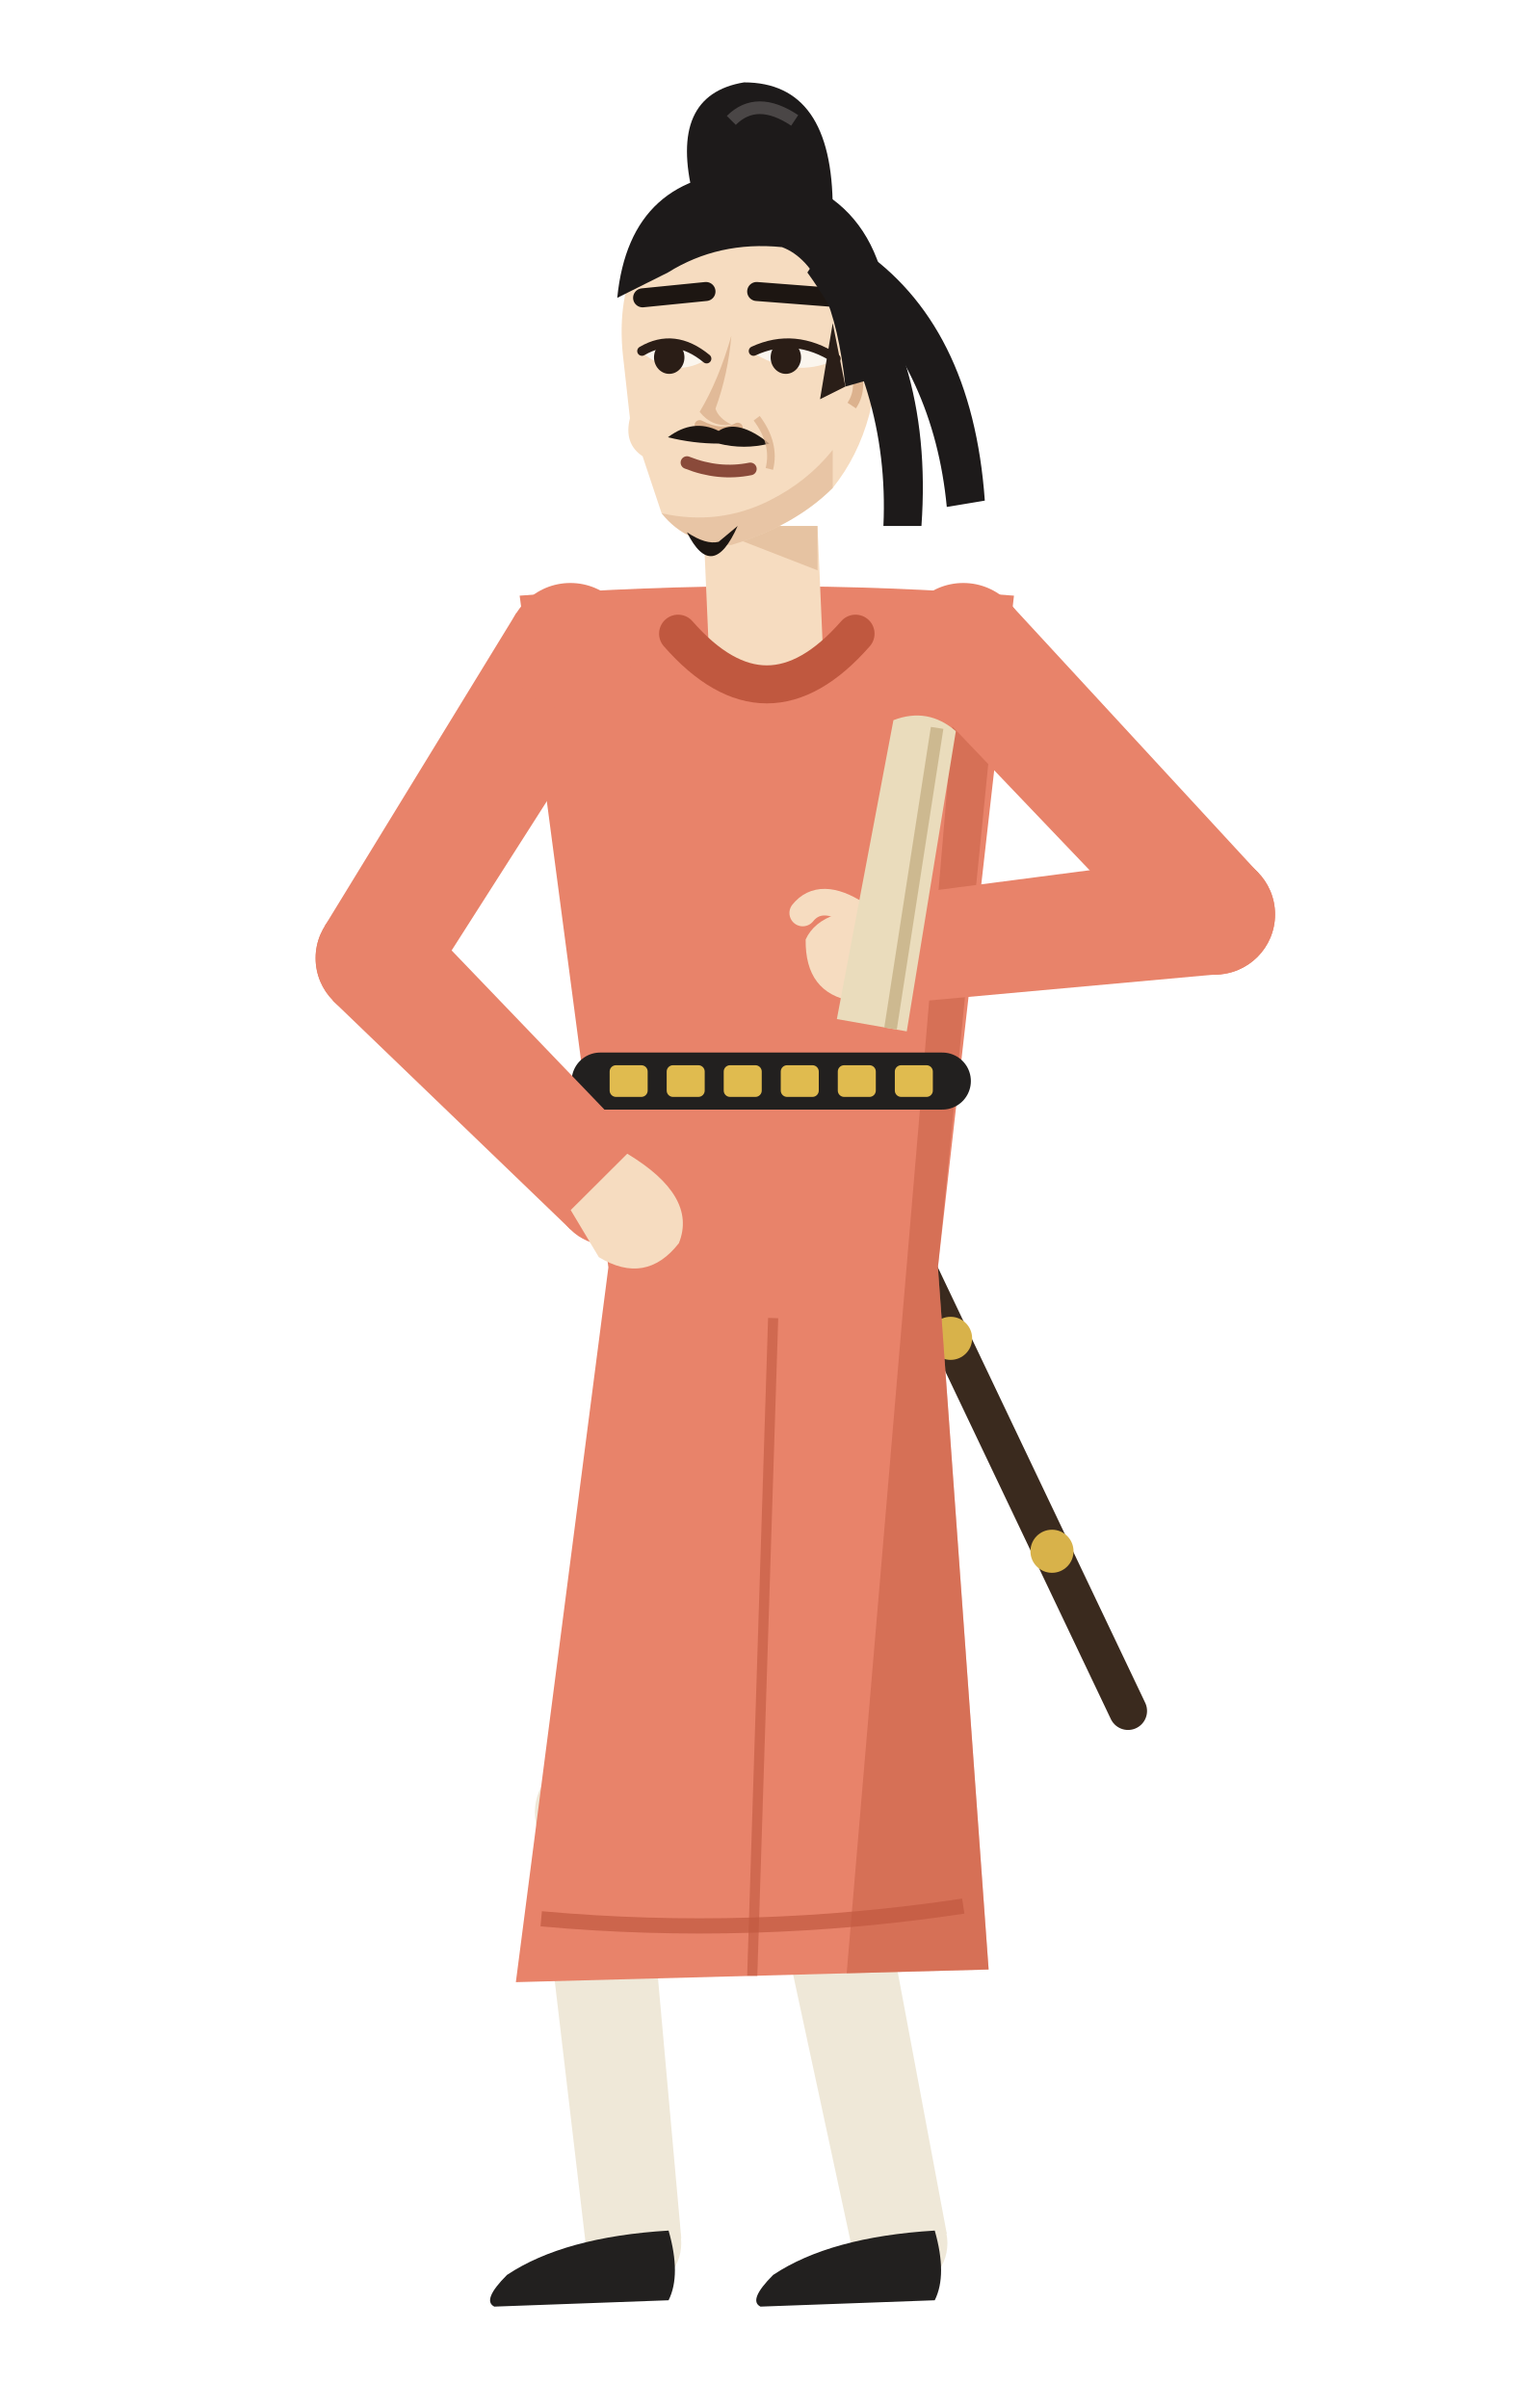
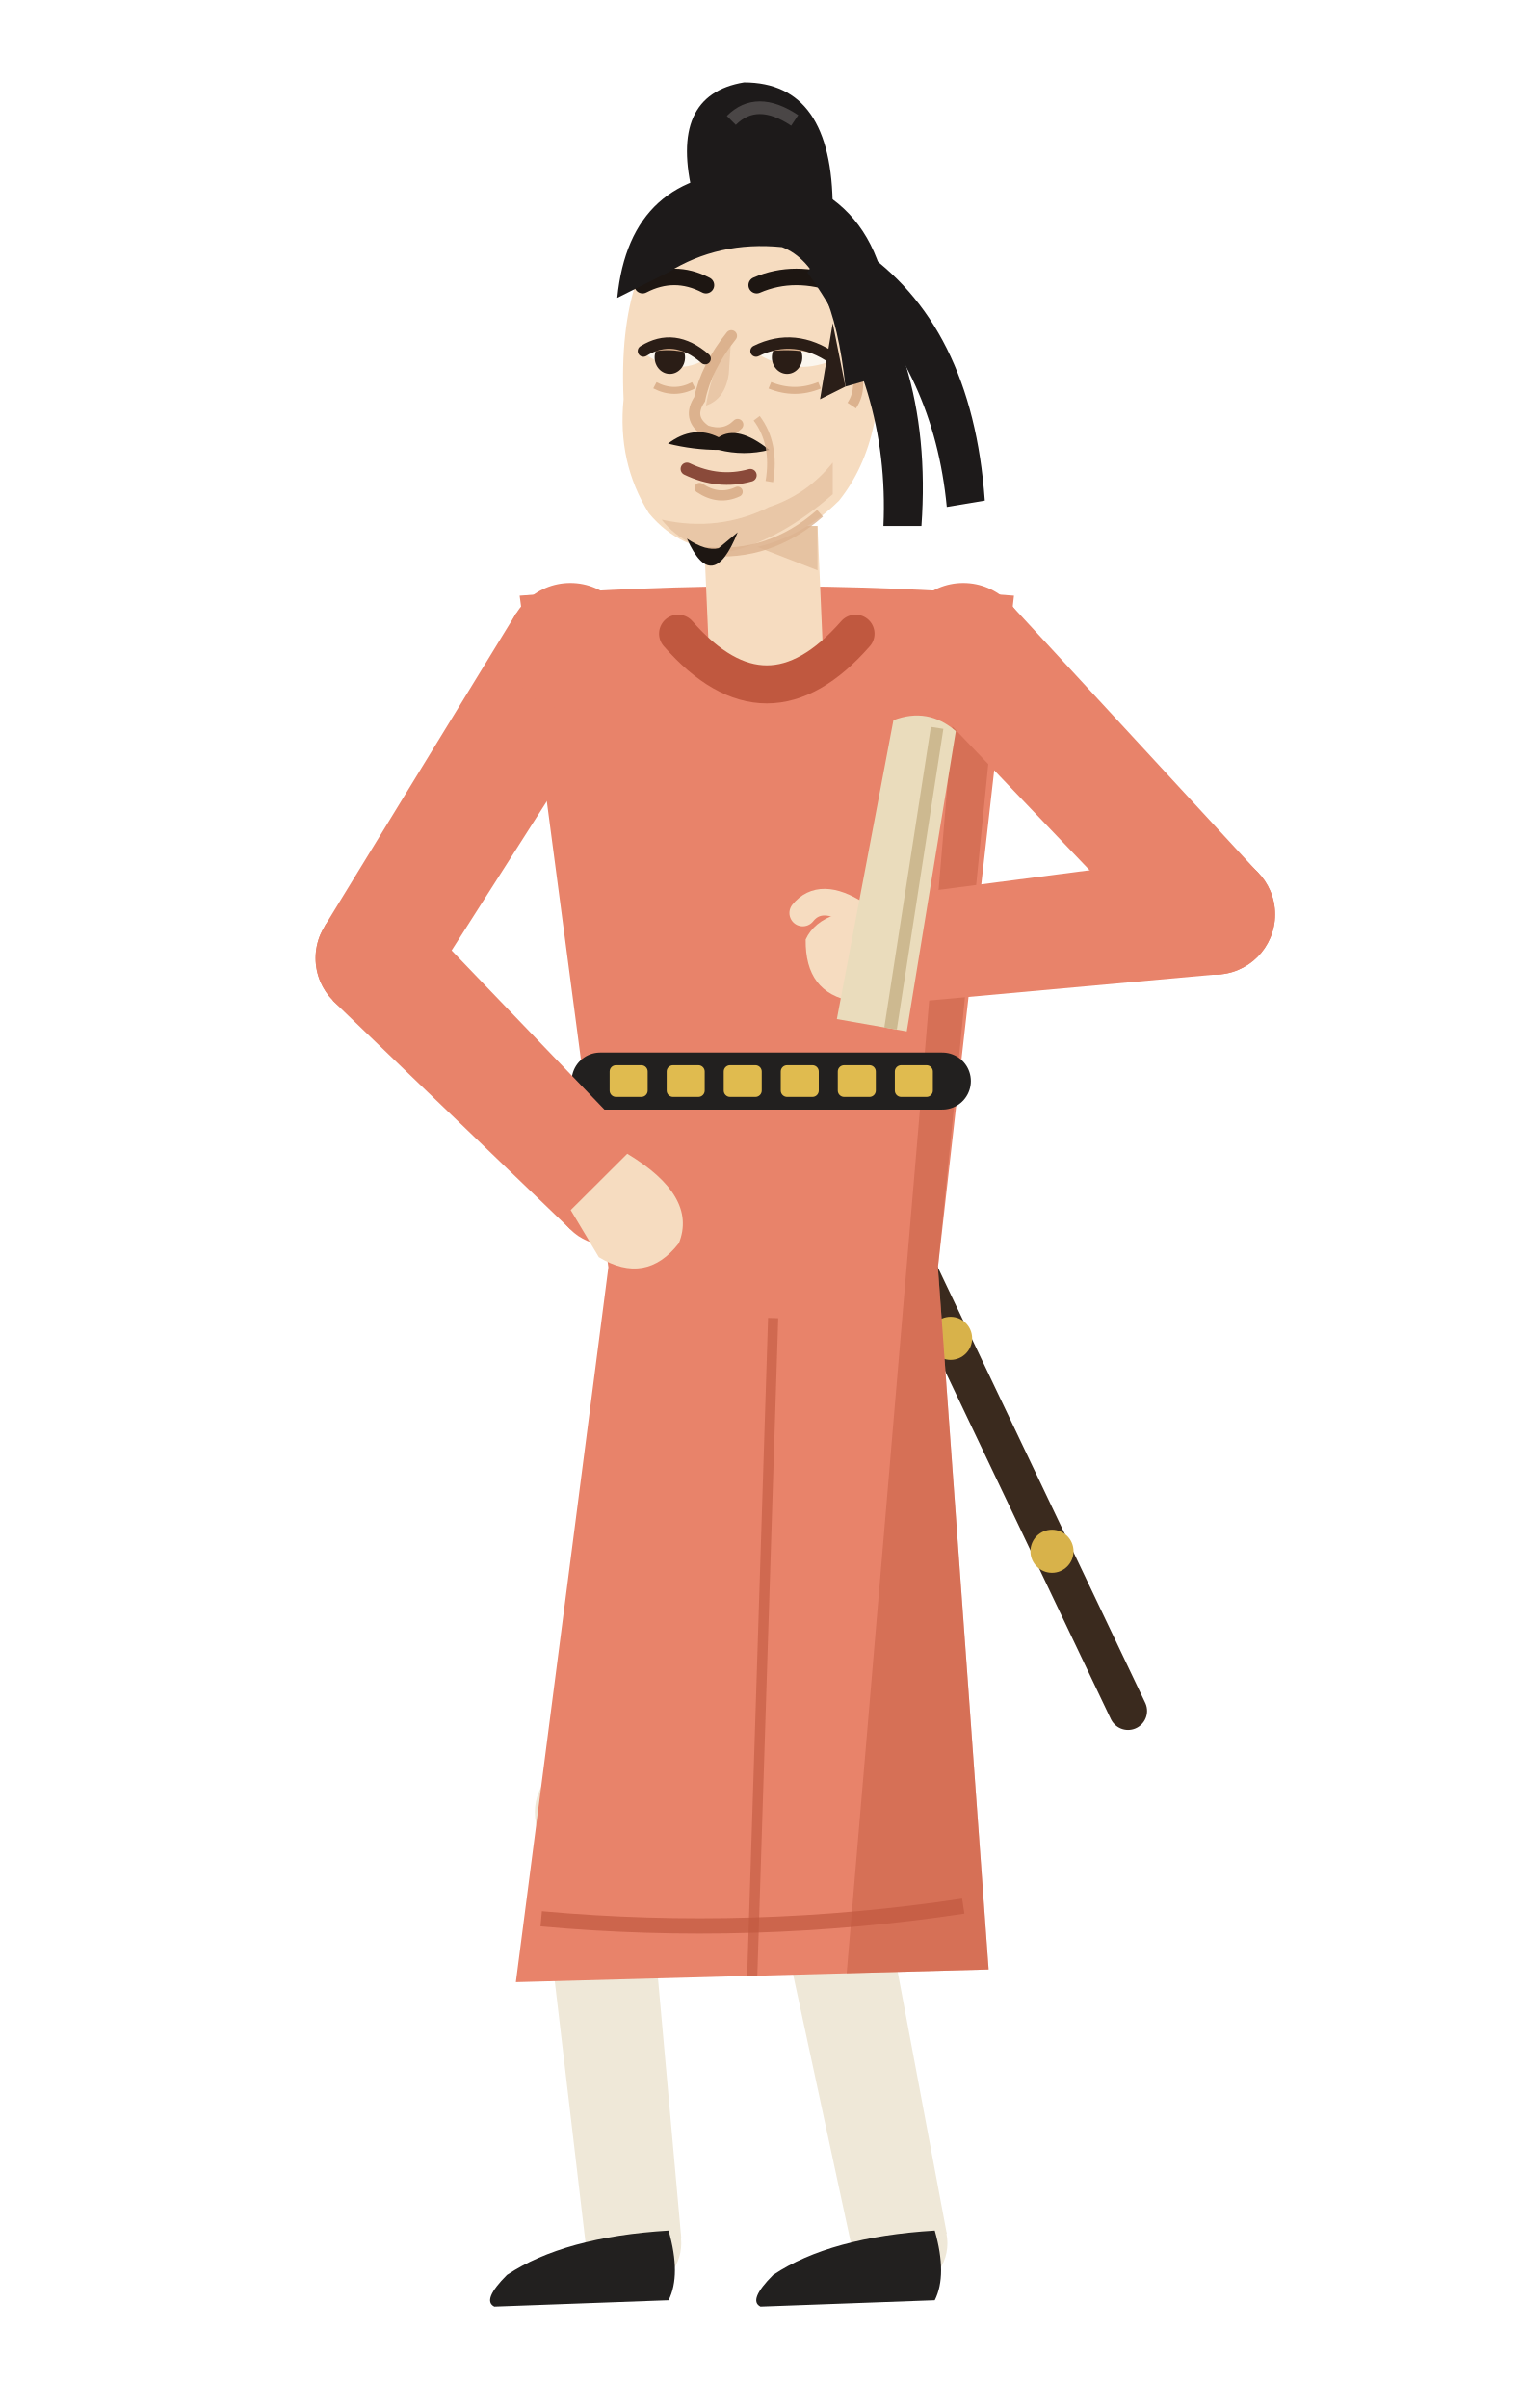
<svg xmlns="http://www.w3.org/2000/svg" width="240" height="380" viewBox="0 -20 240 380">
  <path d="M138 166 L178 250" stroke="#3a2a1e" stroke-width="6" stroke-linecap="round" />
  <path d="M133 156 L138 166" stroke="#d8b24a" stroke-width="6" stroke-linecap="round" />
  <circle cx="150" cy="191.2" r="3.4" fill="#d8b24a" />
  <circle cx="166" cy="224.8" r="3.4" fill="#d8b24a" />
  <path d="M120.2 268.6 L134.6 335.5 L149.4 332.5 L136.8 265.3 Z" fill="#efe8d8" />
  <circle cx="128.5" cy="266.9" r="8.5" fill="#efe8d8" />
  <circle cx="142" cy="334" r="7.5" fill="#efe8d8" />
  <path d="M147.5 332 Q131 333 122 339 Q118 343 120 344 L147.5 343 Q149.5 339 147.5 332 Z" fill="#22201f" />
  <path d="M84.5 266.8 L92.5 334.8 L107.5 333.2 L101.4 265.1 Z" fill="#efe8d8" />
  <circle cx="92.9" cy="266" r="8.5" fill="#efe8d8" />
  <circle cx="100" cy="334" r="7.5" fill="#efe8d8" />
  <path d="M105.5 332 Q89 333 80 339 Q76 343 78 344 L105.5 343 Q107.5 339 105.5 332 Z" fill="#22201f" />
  <path d="M82 74 Q121 71 160 74 L148 180 L156 290.8 Q118.7 291.8 81.4 292.8 L96 180 Z" fill="#e8836a" />
  <path d="M150.7 89.8 L158 80 L148 180 L156 290.8 L133.6 291.4 Z" fill="#c0583f" opacity=".45" />
  <path d="M122 188 L118.7 291.8" stroke="#c0583f" stroke-width="1.6" opacity=".6" />
  <path d="M85.4 282.8 Q118.7 285.8 152 280.8" stroke="#c0583f" stroke-width="2.4" fill="none" opacity=".7" />
  <path d="M94.7 150.6 L148.7 150.6" stroke="#22201f" stroke-width="9" stroke-linecap="round" />
  <rect x="96.2" y="148.1" width="6" height="5" rx="1" fill="#e0bb4f" />
  <rect x="105.2" y="148.1" width="6" height="5" rx="1" fill="#e0bb4f" />
  <rect x="114.2" y="148.1" width="6" height="5" rx="1" fill="#e0bb4f" />
  <rect x="123.2" y="148.1" width="6" height="5" rx="1" fill="#e0bb4f" />
  <rect x="132.2" y="148.1" width="6" height="5" rx="1" fill="#e0bb4f" />
  <rect x="141.2" y="148.1" width="6" height="5" rx="1" fill="#e0bb4f" />
  <path d="M112 86 L111 63 L129 63 L130 86 Z" fill="#f6dcc0" />
  <path d="M111 63 L129 63 L129 70 Z" fill="#dcb28e" opacity=".6" />
  <path d="M107 80 Q121 96 135 80" stroke="#c0583f" stroke-width="6" fill="none" stroke-linecap="round" />
  <g transform="translate(119.4 37) rotate(0) scale(-1 1)">
-     <path d="M-19 -6 Q-20 10 -12 20 Q-6 26 4 29 Q11 29 15 24 L18 15 Q21 13 20 9 L21 0 Q23 -16 12 -24 Q2 -29 -10 -26 Q-19 -20 -19 -6 Z" fill="#f6dcc0" />
-     <path d="M-12 20 Q-6 26 4 29 Q11 29 15 24 Q6 26 -2 22 Q-8 19 -12 14 Z" fill="#dcb28e" opacity=".55" />
-     <ellipse cx="-14" cy="3" rx="4.5" ry="7.5" fill="#f6dcc0" />
+     <path d="M-19 -6 Q-21 12 -13 22 Q-6 29 4 30 Q12 30 17 24 Q22 16 21 6 Q22 -16 11 -24 Q1 -29 -10 -26 Q-19 -20 -19 -6 Z" fill="#f6dcc0" />
+     <path d="M-12 21 Q-4 28 4 30 Q11 30 15 25 Q6 27 -2 23 Q-8 21 -12 16 Z" fill="#dcb28e" opacity=".5" />
+     <path d="M-10 24 Q-2 31 8 30" stroke="#dcb28e" stroke-width="1.4" fill="none" opacity=".8" />
+     <ellipse cx="-14" cy="3" rx="5" ry="7.5" fill="#f6dcc0" />
    <path d="M-15 0 q-2 4 0 7" stroke="#dcb28e" stroke-width="1.6" fill="none" />
-     <path d="M4 -4 Q6 3 9 8 Q7 10.5 4 10 Q6 9 6.5 7.5 Q4.5 2 4 -4 Z" fill="#dcb28e" opacity=".8" />
-     <path d="M3 10.5 q2.5 1.4 6 -.4" stroke="#dcb28e" stroke-width="1.6" fill="none" stroke-linecap="round" />
-     <path d="M-12 0 Q-6 -4 0 -1 Q-6 2.5 -12 0 Z" fill="#fbf6ee" />
-     <ellipse cx="-4.6" cy="-.6" rx="2.4" ry="2.6" fill="#2a1d16" />
-     <path d="M-12.5 -.4 Q-6 -4.6 0.5 -1.6" stroke="#2a1d16" stroke-width="1.5" fill="none" stroke-linecap="round" />
-     <path d="M8.4 0 Q13 -4 17.6 -1 Q13 2.5 8.4 0 Z" fill="#fbf6ee" />
-     <ellipse cx="13.8" cy="-.6" rx="2.4" ry="2.6" fill="#2a1d16" />
-     <path d="M7.9 -.4 Q13 -4.6 18.1 -1.6" stroke="#2a1d16" stroke-width="1.5" fill="none" stroke-linecap="round" />
-     <path d="M-13 -10 L0 -11" stroke="#1d1612" stroke-width="3" stroke-linecap="round" />
-     <path d="M8 -11 L18 -10" stroke="#1d1612" stroke-width="3" stroke-linecap="round" />
-     <path d="M1 17 Q6 18 11 16" stroke="#8a4a3a" stroke-width="2" fill="none" stroke-linecap="round" />
-     <path d="M-2 13 Q3 9 6 11 Q10 9 14 12 Q10 13 6 13 Q2 14 -2 13 Z" fill="#1d1612" />
-     <path d="M3 26 Q7 35 11 27 Q8 29 6 28.5 Z" fill="#1d1612" />
-     <path d="M0 9 Q-3 13 -2 17" stroke="#dcb28e" stroke-width="1.2" fill="none" opacity=".8" />
+     <path d="M4 -4 Q8 1 9 6 Q11 9 8 11 Q5 12 3 10" fill="none" stroke="#dcb28e" stroke-width="1.8" stroke-linecap="round" />
+     <path d="M4 -4 Q7 1 8 7 Q5 6 4.4 2 Z" fill="#dcb28e" opacity=".5" />
+     <path d="M-11.6 0 Q-6 -4.4 -0.4 -1 Q-6 2.2 -11.6 0 Z" fill="#fbf6ee" />
+     <ellipse cx="-4.8" cy="-0.6" rx="2.4" ry="2.6" fill="#2a1d16" />
+     <path d="M-12.1 -.3 Q-6 -4.18 0.1 -1.4 L-0.4 -1.32 Q-6 -2.42 -11.6 -.6 Z" fill="#dcb28e" />
+     <path d="M-12.1 -.4 Q-6 -4.62 0.1 -1.6" stroke="#2a1d16" stroke-width="1.8" fill="none" stroke-linecap="round" />
+     <path d="M-9.92 3.8 q3.92 1.6 7.84 0" stroke="#dcb28e" stroke-width="1.1" fill="none" />
+     <path d="M8.632 0 Q13 -4.4 17.368 -1 Q13 2.2 8.632 0 Z" fill="#fbf6ee" />
+     <ellipse cx="13.7" cy="-0.6" rx="2.4" ry="2.6" fill="#2a1d16" />
+     <path d="M8.132 -.3 Q13 -4.18 17.868 -1.4 L17.368 -1.32 Q13 -2.42 8.632 -.6 Z" fill="#dcb28e" />
+     <path d="M8.132 -.4 Q13 -4.62 17.868 -1.6" stroke="#2a1d16" stroke-width="1.8" fill="none" stroke-linecap="round" />
+     <path d="M9.942 3.8 q3.058 1.6 6.115 0" stroke="#dcb28e" stroke-width="1.1" fill="none" />
+     <path d="M-13 -12 Q-6 -14.6 0 -12" stroke="#1d1612" stroke-width="2.6" fill="none" stroke-linecap="round" />
+     <path d="M8 -12 Q13 -14.6 18 -12" stroke="#1d1612" stroke-width="2.6" fill="none" stroke-linecap="round" />
+     <path d="M1 18 Q6 19.4 11 17" stroke="#8a4a3a" stroke-width="2" fill="none" stroke-linecap="round" />
+     <path d="M3 20.6 Q6 22 9 20" stroke="#dcb28e" stroke-width="1.6" fill="none" stroke-linecap="round" />
+     <path d="M-2 14 Q3 10 6 12 Q10 10 14 13 Q10 14 6 14 Q2 15 -2 14 Z" fill="#1d1612" />
+     <path d="M3 27 Q7 37 11 28 Q8 30 6 29.5 Z" fill="#1d1612" />
+     <path d="M0 9 Q-3 13 -2 19" stroke="#dcb28e" stroke-width="1.2" fill="none" opacity=".8" />
    <path d="M-16 -18 Q-34 -6 -36 22 L-30 23 Q-28 2 -14 -12 Z" fill="#1d1a1a" />
    <path d="M-12 -20 Q-28 -2 -26 26 L-20 26 Q-21 4 -8 -14 Z" fill="#1d1a1a" />
    <path d="M-21 2 Q-23 -27 0 -30 Q20 -30 22 -10 Q18 -12 14 -14 Q6 -19 -4 -18 Q-12 -15 -14 4 Z" fill="#1d1a1a" />
    <path d="M-12 -24 Q-12 -44 2 -44 Q14 -42 10 -26 Z" fill="#1d1a1a" />
    <path d="M-6 -38 q6 -4 10 0" stroke="#4a4646" stroke-width="2" fill="none" />
    <path d="M-14 4 L-12 -6 L-10 6 Z" fill="#2a1e18" />
  </g>
  <path d="M144.7 88.8 L184.8 130.8 L198.6 117.8 L159.3 75.2 Z" fill="#e8836a" />
  <circle cx="152" cy="82" r="10" fill="#e8836a" />
  <circle cx="191.7" cy="124.3" r="9.5" fill="#e8836a" />
  <path d="M190.6 114.9 L139.1 121.6 L140.9 138.4 L192.7 133.7 Z" fill="#e8836a" />
  <circle cx="191.7" cy="124.3" r="9.5" fill="#e8836a" />
  <circle cx="140" cy="130" r="8.5" fill="#e8836a" />
  <g transform="translate(140 130) rotate(173.7) scale(1.05 -1.05)">
    <path d="M-2 -6 Q9 -8 12 -3 Q13 5 6 7 L-2 6 Z" fill="#f6dcc0" />
    <path d="M4 -6 Q9 -10 12 -7" stroke="#f6dcc0" stroke-width="4" stroke-linecap="round" fill="none" />
  </g>
  <g transform="translate(140 128) rotate(10)">
    <path d="M-5 -34 Q0 -37 5 -34 L5.6 14 L-5.6 14 Z" fill="#eadcbc" />
    <path d="M2 -34 L3 14" stroke="#cdb990" stroke-width="2" />
  </g>
  <path d="M81.5 76.7 L51.2 126.2 L67.3 136.2 L98.5 87.3 Z" fill="#e8836a" />
  <circle cx="90" cy="82" r="10" fill="#e8836a" />
  <circle cx="59.3" cy="131.2" r="9.5" fill="#e8836a" />
  <path d="M52.5 137.9 L90 174 L102 162 L66 124.5 Z" fill="#e8836a" />
  <circle cx="59.3" cy="131.2" r="9.5" fill="#e8836a" />
  <circle cx="96" cy="168" r="8.5" fill="#e8836a" />
  <g transform="translate(96 168) rotate(45.1) scale(1.05 1.05)">
    <path d="M-2 -6 Q10 -9 13 -2 Q14 6 6 8 L-2 6 Z" fill="#f6dcc0" />
  </g>
</svg>
